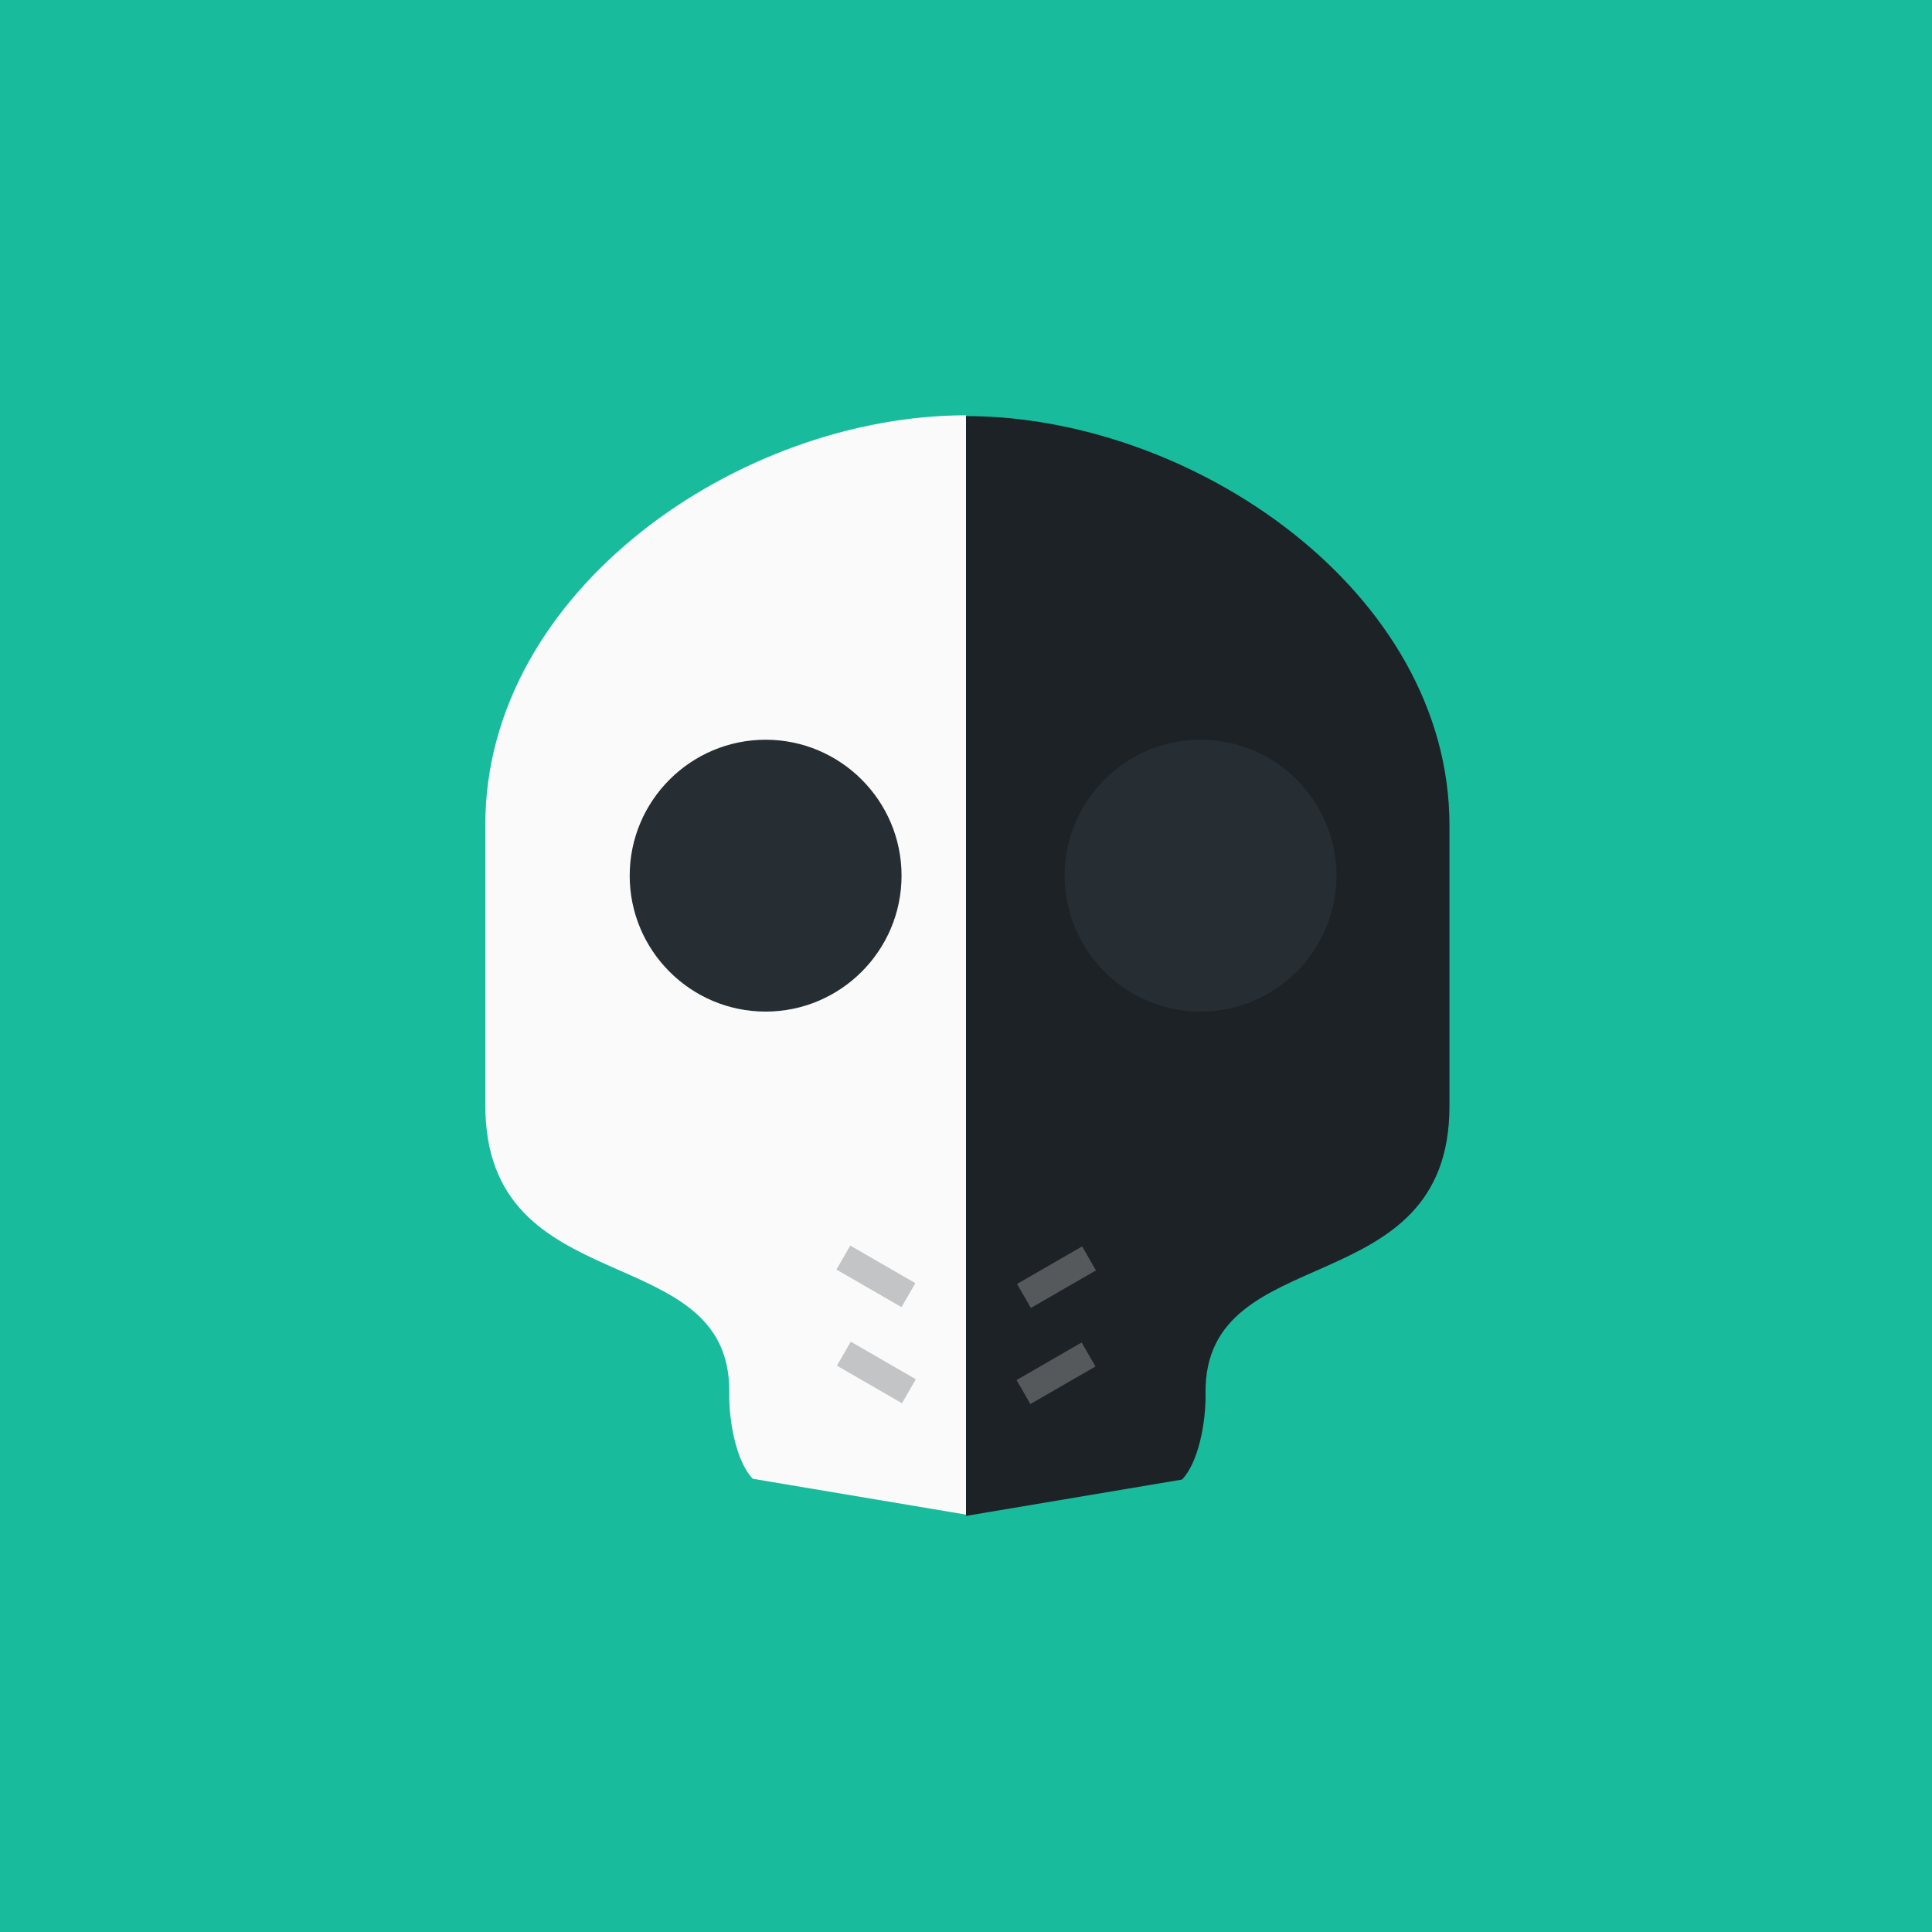
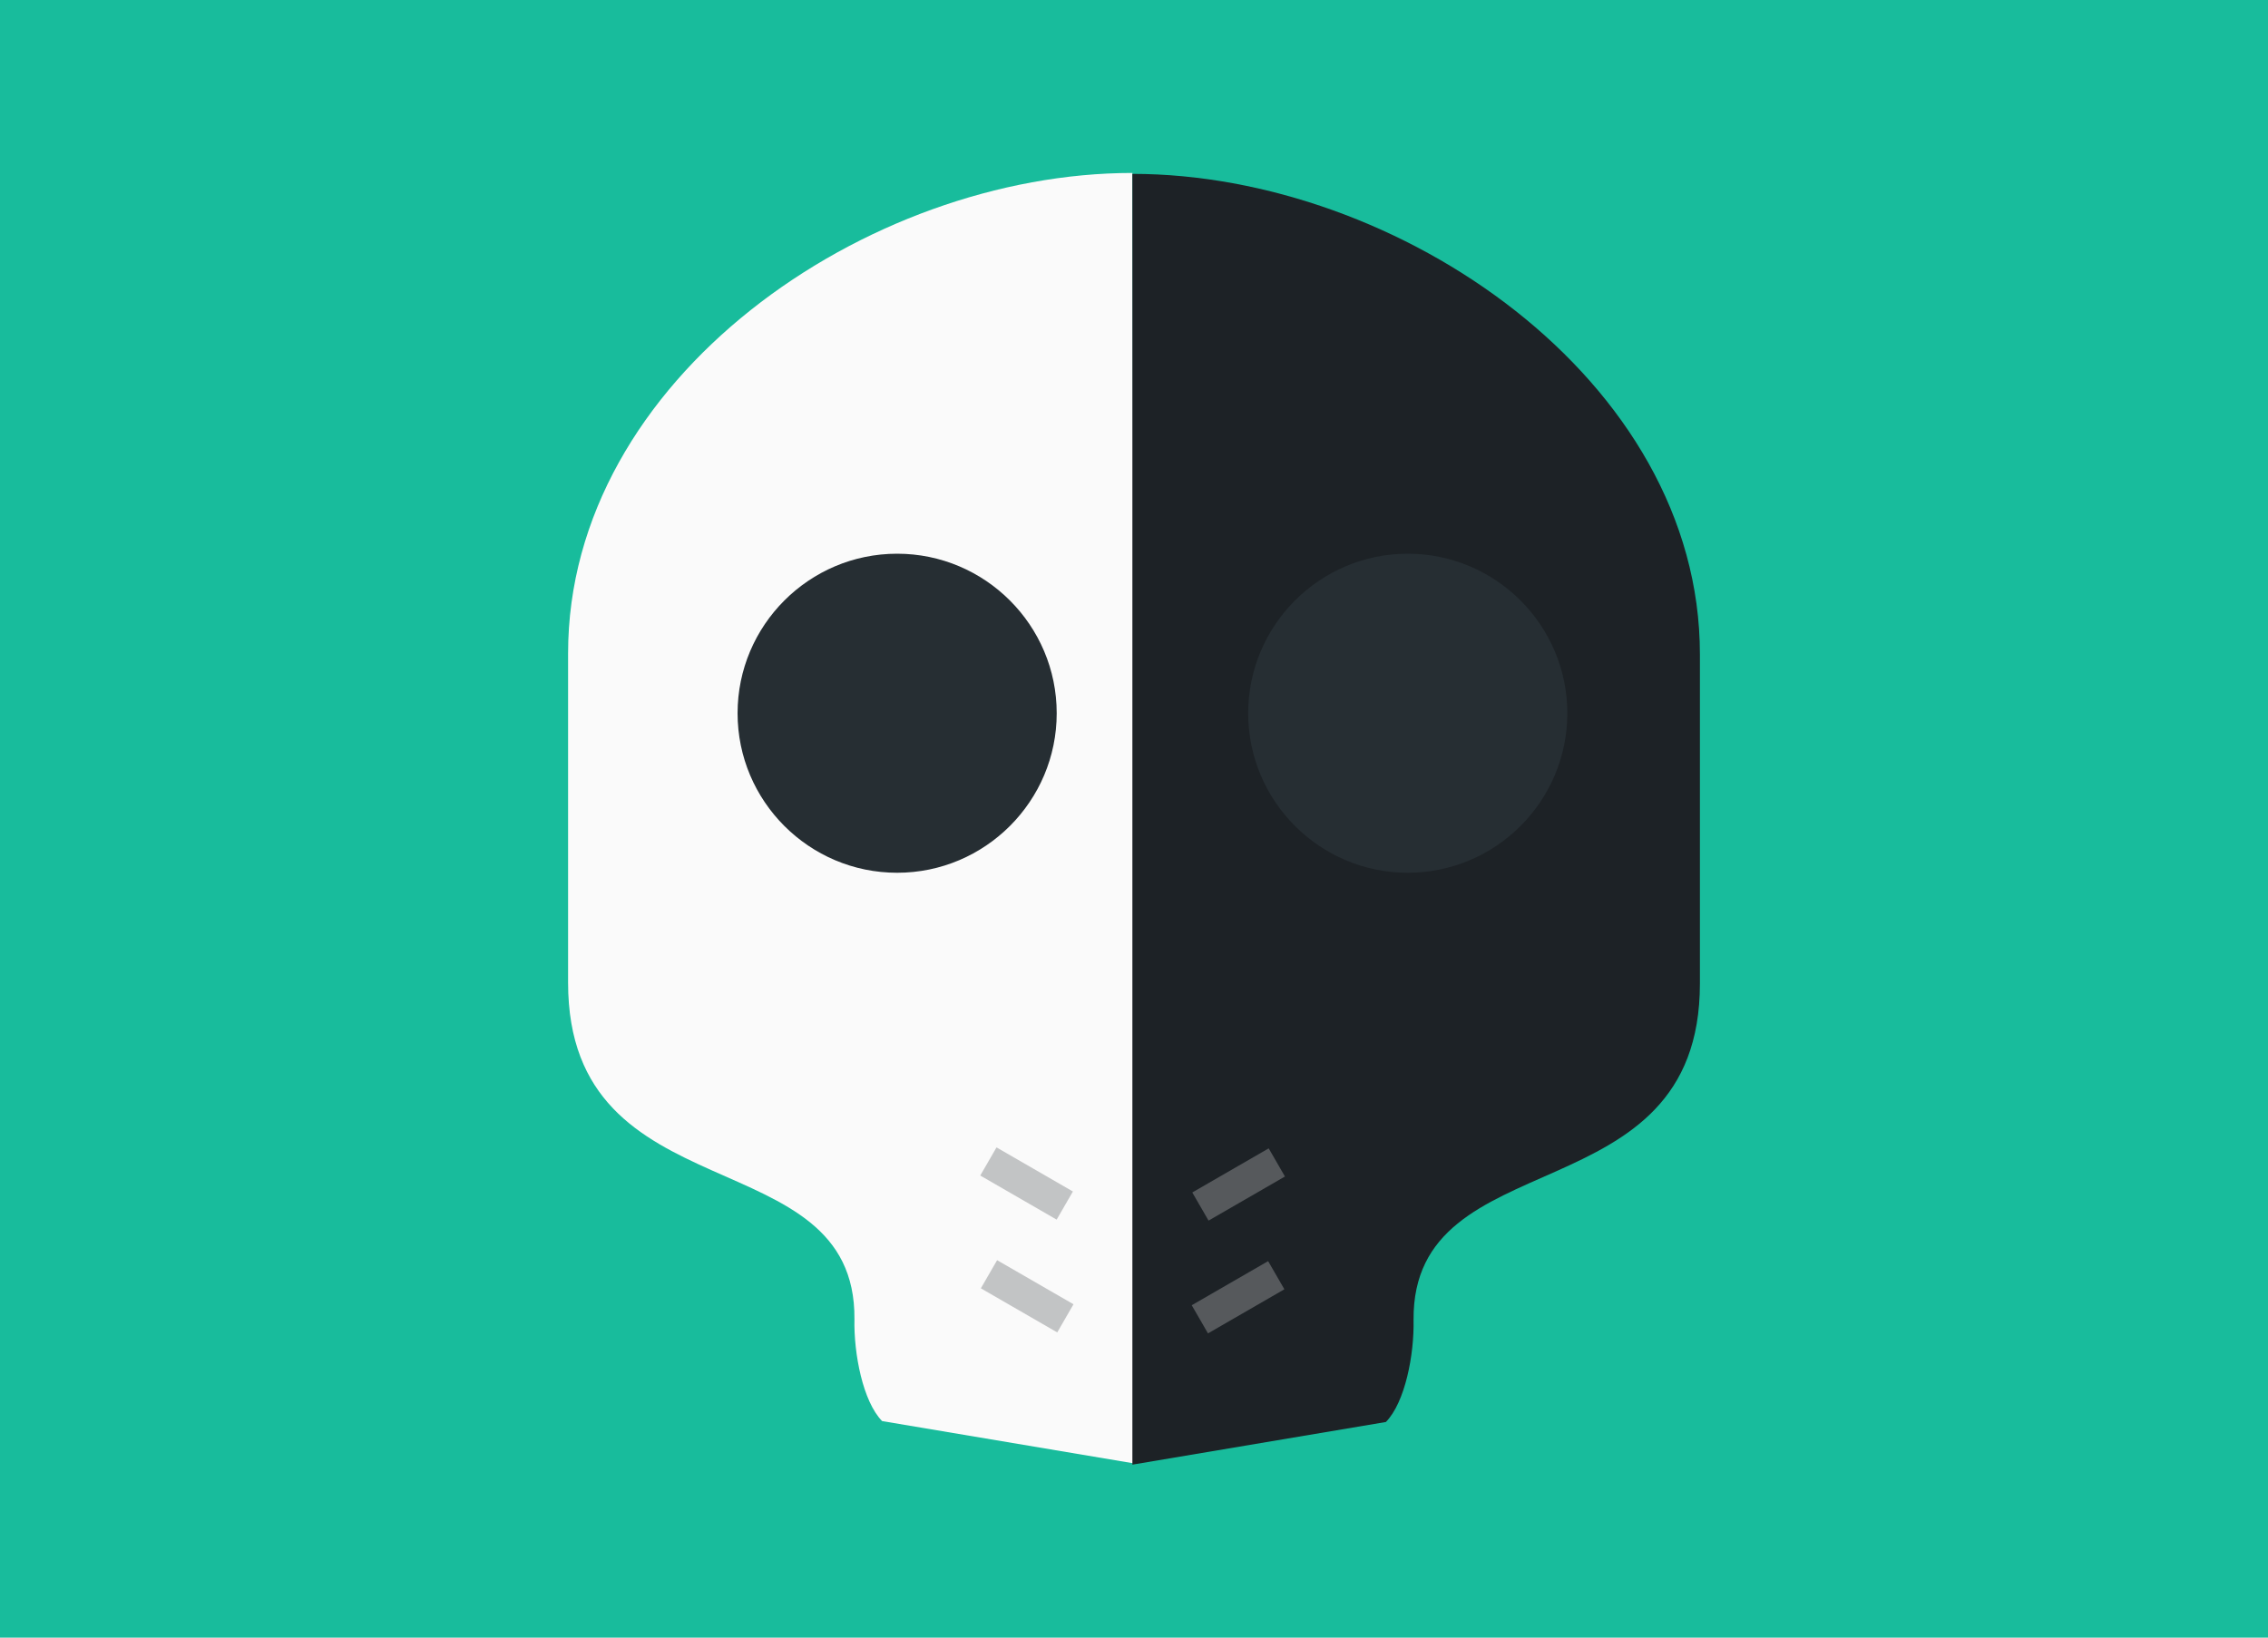
- <svg xmlns="http://www.w3.org/2000/svg" xmlns:ns1="http://www.openswatchbook.org/uri/2009/osb" id="svg2" version="1.1" width="900" height="900" xml:space="preserve">
-   <defs id="defs6">
-     <linearGradient id="linearGradient5210" ns1:paint="solid">
-       <stop style="stop-color:#000000;stop-opacity:1;" offset="0" id="stop5212" />
-     </linearGradient>
-     <linearGradient ns1:paint="solid" id="linearGradient5210-3">
-       <stop id="stop5212-5" offset="0" style="stop-color:#000000;stop-opacity:1;" />
-     </linearGradient>
-     <linearGradient ns1:paint="solid" id="linearGradient5210-0">
-       <stop id="stop5212-2" offset="0" style="stop-color:#000000;stop-opacity:1;" />
-     </linearGradient>
-     <linearGradient id="linearGradient5210-7" ns1:paint="solid">
-       <stop style="stop-color:#000000;stop-opacity:1;" offset="0" id="stop5212-7" />
-     </linearGradient>
-     <linearGradient ns1:paint="solid" id="linearGradient5210-5">
-       <stop id="stop5212-3" offset="0" style="stop-color:#000000;stop-opacity:1;" />
-     </linearGradient>
-     <linearGradient ns1:paint="gradient" id="linearGradient4111">
-       <stop id="stop4113" offset="0" style="stop-color:#6fa6e7;stop-opacity:1;" />
-       <stop id="stop4115" offset="1" style="stop-color:#6fa6e7;stop-opacity:0;" />
-     </linearGradient>
-     <linearGradient id="linearGradient5210-7-7" ns1:paint="solid">
-       <stop style="stop-color:#000000;stop-opacity:1;" offset="0" id="stop5212-7-9" />
-     </linearGradient>
-     <linearGradient ns1:paint="solid" id="linearGradient5210-1">
-       <stop id="stop5212-8" offset="0" style="stop-color:#000000;stop-opacity:1;" />
-     </linearGradient>
-     <linearGradient ns1:paint="gradient" id="linearGradient4111-6">
-       <stop id="stop4113-2" offset="0" style="stop-color:#6fa6e7;stop-opacity:1;" />
-       <stop id="stop4115-6" offset="1" style="stop-color:#6fa6e7;stop-opacity:0;" />
-     </linearGradient>
-     <clipPath id="clipPath-462896869">
-       <g transform="translate(0,-1004.362)" id="g17">
-         <path d="m -24,13 c 0,1.105 -0.672,2 -1.5,2 -0.828,0 -1.5,-0.895 -1.5,-2 0,-1.105 0.672,-2 1.5,-2 0.828,0 1.5,0.895 1.5,2 z" transform="matrix(15.33333,0,0,11.5,415,878.8622)" style="fill:#1890d0" id="path19" />
+ <svg xmlns="http://www.w3.org/2000/svg" id="svg2" xml:space="preserve" height="650" width="900" version="1.1">
+   <defs id="defs21" />
+   <path style="fill:#18bc9c" d="M 0,650 900,650 900,0 0,0 0,650 Z" id="path12" />
+   <g transform="matrix(1.25,0,0,-1.25,-0.64375,775.1869)" id="g4185">
+     <path style="fill:#fafafa" d="M 361.07,155.37 360,565.23 c -84.238,0 -179.14,-65.233 -179.14,-152.54 l 0,-104.58 c 0,-74.352 91.397,-48.968 90.908,-106.84 -0.242,-10.953 2.687,-26.17 8.788,-32.368 z" id="path3002-3-2" />
+     <g transform="translate(-40.9,96.895)" id="g4173">
+       <path style="fill:#262e33" d="m 326.22,246.12 c -27.931,0 -50.653,22.728 -50.653,50.653 0,27.931 22.723,50.658 50.653,50.658 27.931,0 50.658,-22.728 50.658,-50.658 0,-27.926 -22.728,-50.653 -50.658,-50.653 z" id="path3010" />
+       <path style="fill:#1d2226" d="m 400.9,58.174 0,409.87 c 84.238,0 180.17,-65.233 180.17,-152.54 l 0,-104.58 c 0,-74.352 -91.397,-48.968 -90.908,-106.84 0.242,-10.953 -2.687,-26.17 -8.788,-32.368 z" id="path3002-3" />
+       <g style="opacity:0.25;fill:#ffffff" transform="translate(-0.085772,-144.86)" id="g4184">
+         <rect x="-9.757" y="-518.41" width="10.32" height="28.003" transform="matrix(0.5,-0.86603,-0.86603,-0.5,0,0)" id="rect2999-7-2" />
+         <rect x="-40.68" y="-536.47" width="10.32" height="28.003" transform="matrix(0.5,-0.86603,-0.86603,-0.5,0,0)" id="rect2999-7-2-1" />
      </g>
-     </clipPath>
-     <clipPath id="clipPath-453839718">
-       <g transform="translate(0,-1004.362)" id="g12">
-         <path d="m -24,13 c 0,1.105 -0.672,2 -1.5,2 -0.828,0 -1.5,-0.895 -1.5,-2 0,-1.105 0.672,-2 1.5,-2 0.828,0 1.5,0.895 1.5,2 z" transform="matrix(15.33333,0,0,11.5,415,878.8622)" style="fill:#1890d0" id="path14" />
-       </g>
-     </clipPath>
-     <linearGradient id="linearGradient3764" x1="1" x2="47" gradientUnits="userSpaceOnUse" gradientTransform="matrix(0,-1,1,0,-1.5e-6,48)">
-       <stop style="stop-color:#575757;stop-opacity:1" id="stop7" />
-       <stop offset="1" style="stop-color:#616161;stop-opacity:1" id="stop9" />
-     </linearGradient>
-   </defs>
-   <g id="g10" transform="matrix(1.25,0,0,-1.25,0,900)">
-     <path d="M 0,0 720,0 720,720 0,720 0,0 Z" style="fill:#18bc9c;fill-opacity:1;fill-rule:nonzero;stroke:none" id="path12" />
-     <path d="M 361.073,155.367 360.003,565.235 c -84.238,0 -179.14,-65.233 -179.14,-152.545 l 0,-104.582 c 0,-74.352 91.397,-48.968 90.908,-106.839 -0.242,-10.953 2.687,-26.17 8.788,-32.368 z" style="fill:#fafafa;fill-opacity:1" id="path3002-3-2" />
-     <g id="g4173" transform="translate(-40.89972,96.89498)">
-       <path d="m 326.222,246.116 c -27.931,0 -50.653,22.728 -50.653,50.653 0,27.931 22.723,50.658 50.653,50.658 27.931,0 50.658,-22.728 50.658,-50.658 0,-27.926 -22.728,-50.653 -50.658,-50.653 z" style="fill:#262e33;fill-opacity:1;stroke:none;stroke-width:4.8;stroke-miterlimit:4;stroke-dasharray:none;stroke-opacity:1" id="path3010" />
-       <path d="m 400.9,58.174 0,409.868 c 84.238,0 180.175,-65.233 180.175,-152.545 l 0,-104.582 c 0,-74.352 -91.397,-48.968 -90.908,-106.839 0.242,-10.953 -2.687,-26.17 -8.788,-32.368 z" style="fill:#1d2226;fill-opacity:1" id="path3002-3" />
-       <g transform="translate(-0.08577158,-144.8577)" style="opacity:0.25" id="g4184">
-         <rect style="fill:#ffffff;fill-opacity:1;stroke:none;stroke-width:0.8;stroke-linejoin:bevel;stroke-miterlimit:4;stroke-dasharray:none;stroke-opacity:1" id="rect2999-7-2" width="10.32" height="28.003" x="-9.757" y="-518.41" transform="matrix(0.5,-0.8660254,-0.8660254,-0.5,0,0)" />
-         <rect style="fill:#ffffff;fill-opacity:1;stroke:none;stroke-width:0.8;stroke-linejoin:bevel;stroke-miterlimit:4;stroke-dasharray:none;stroke-opacity:1" id="rect2999-7-2-1" width="10.32" height="28.003" x="-40.68" y="-536.475" transform="matrix(0.5,-0.8660254,-0.8660254,-0.5,0,0)" />
-       </g>
-       <path d="m 488.316,246.116 c -27.931,0 -50.653,22.728 -50.653,50.653 0,27.931 22.723,50.658 50.653,50.658 27.931,0 50.659,-22.728 50.659,-50.658 0,-27.926 -22.728,-50.653 -50.659,-50.653 z" style="fill:#262e33;fill-opacity:1;stroke:none;stroke-width:4.8;stroke-linecap:butt;stroke-linejoin:miter;stroke-miterlimit:4;stroke-dasharray:none;stroke-opacity:1" id="path3014" />
-       <g transform="translate(0,-145.6)" style="opacity:0.25" id="g4180">
-         <rect style="fill:#1d2226;fill-opacity:1;stroke:none;stroke-width:0.8;stroke-linejoin:bevel;stroke-miterlimit:4;stroke-dasharray:none;stroke-opacity:1" id="rect2999-7-2-7" width="10.32" height="28.003" x="-411.68" y="175.649" transform="matrix(-0.5,-0.8660254,0.8660254,-0.5,0,0)" />
-         <rect style="fill:#1d2226;fill-opacity:1;stroke:none;stroke-width:0.8;stroke-linejoin:bevel;stroke-miterlimit:4;stroke-dasharray:none;stroke-opacity:1" id="rect2999-7-2-1-5" width="10.32" height="28.003" x="-442.604" y="157.584" transform="matrix(-0.5,-0.8660254,0.8660254,-0.5,0,0)" />
+       <path style="fill:#262e33" d="m 488.32,246.12 c -27.931,0 -50.653,22.728 -50.653,50.653 0,27.931 22.723,50.658 50.653,50.658 27.931,0 50.659,-22.728 50.659,-50.658 0,-27.926 -22.728,-50.653 -50.659,-50.653 z" id="path3014" />
+       <g style="opacity:0.25;fill:#1d2226" transform="translate(0,-145.6)" id="g4180">
+         <rect x="-411.68" y="175.65" width="10.32" height="28.003" transform="matrix(-0.5,-0.8660254,0.8660254,-0.5,0,0)" id="rect2999-7-2-7" />
+         <rect x="-442.6" y="157.58" width="10.32" height="28.003" transform="matrix(-0.5,-0.8660254,0.8660254,-0.5,0,0)" id="rect2999-7-2-1-5" />
      </g>
    </g>
  </g>
</svg>
